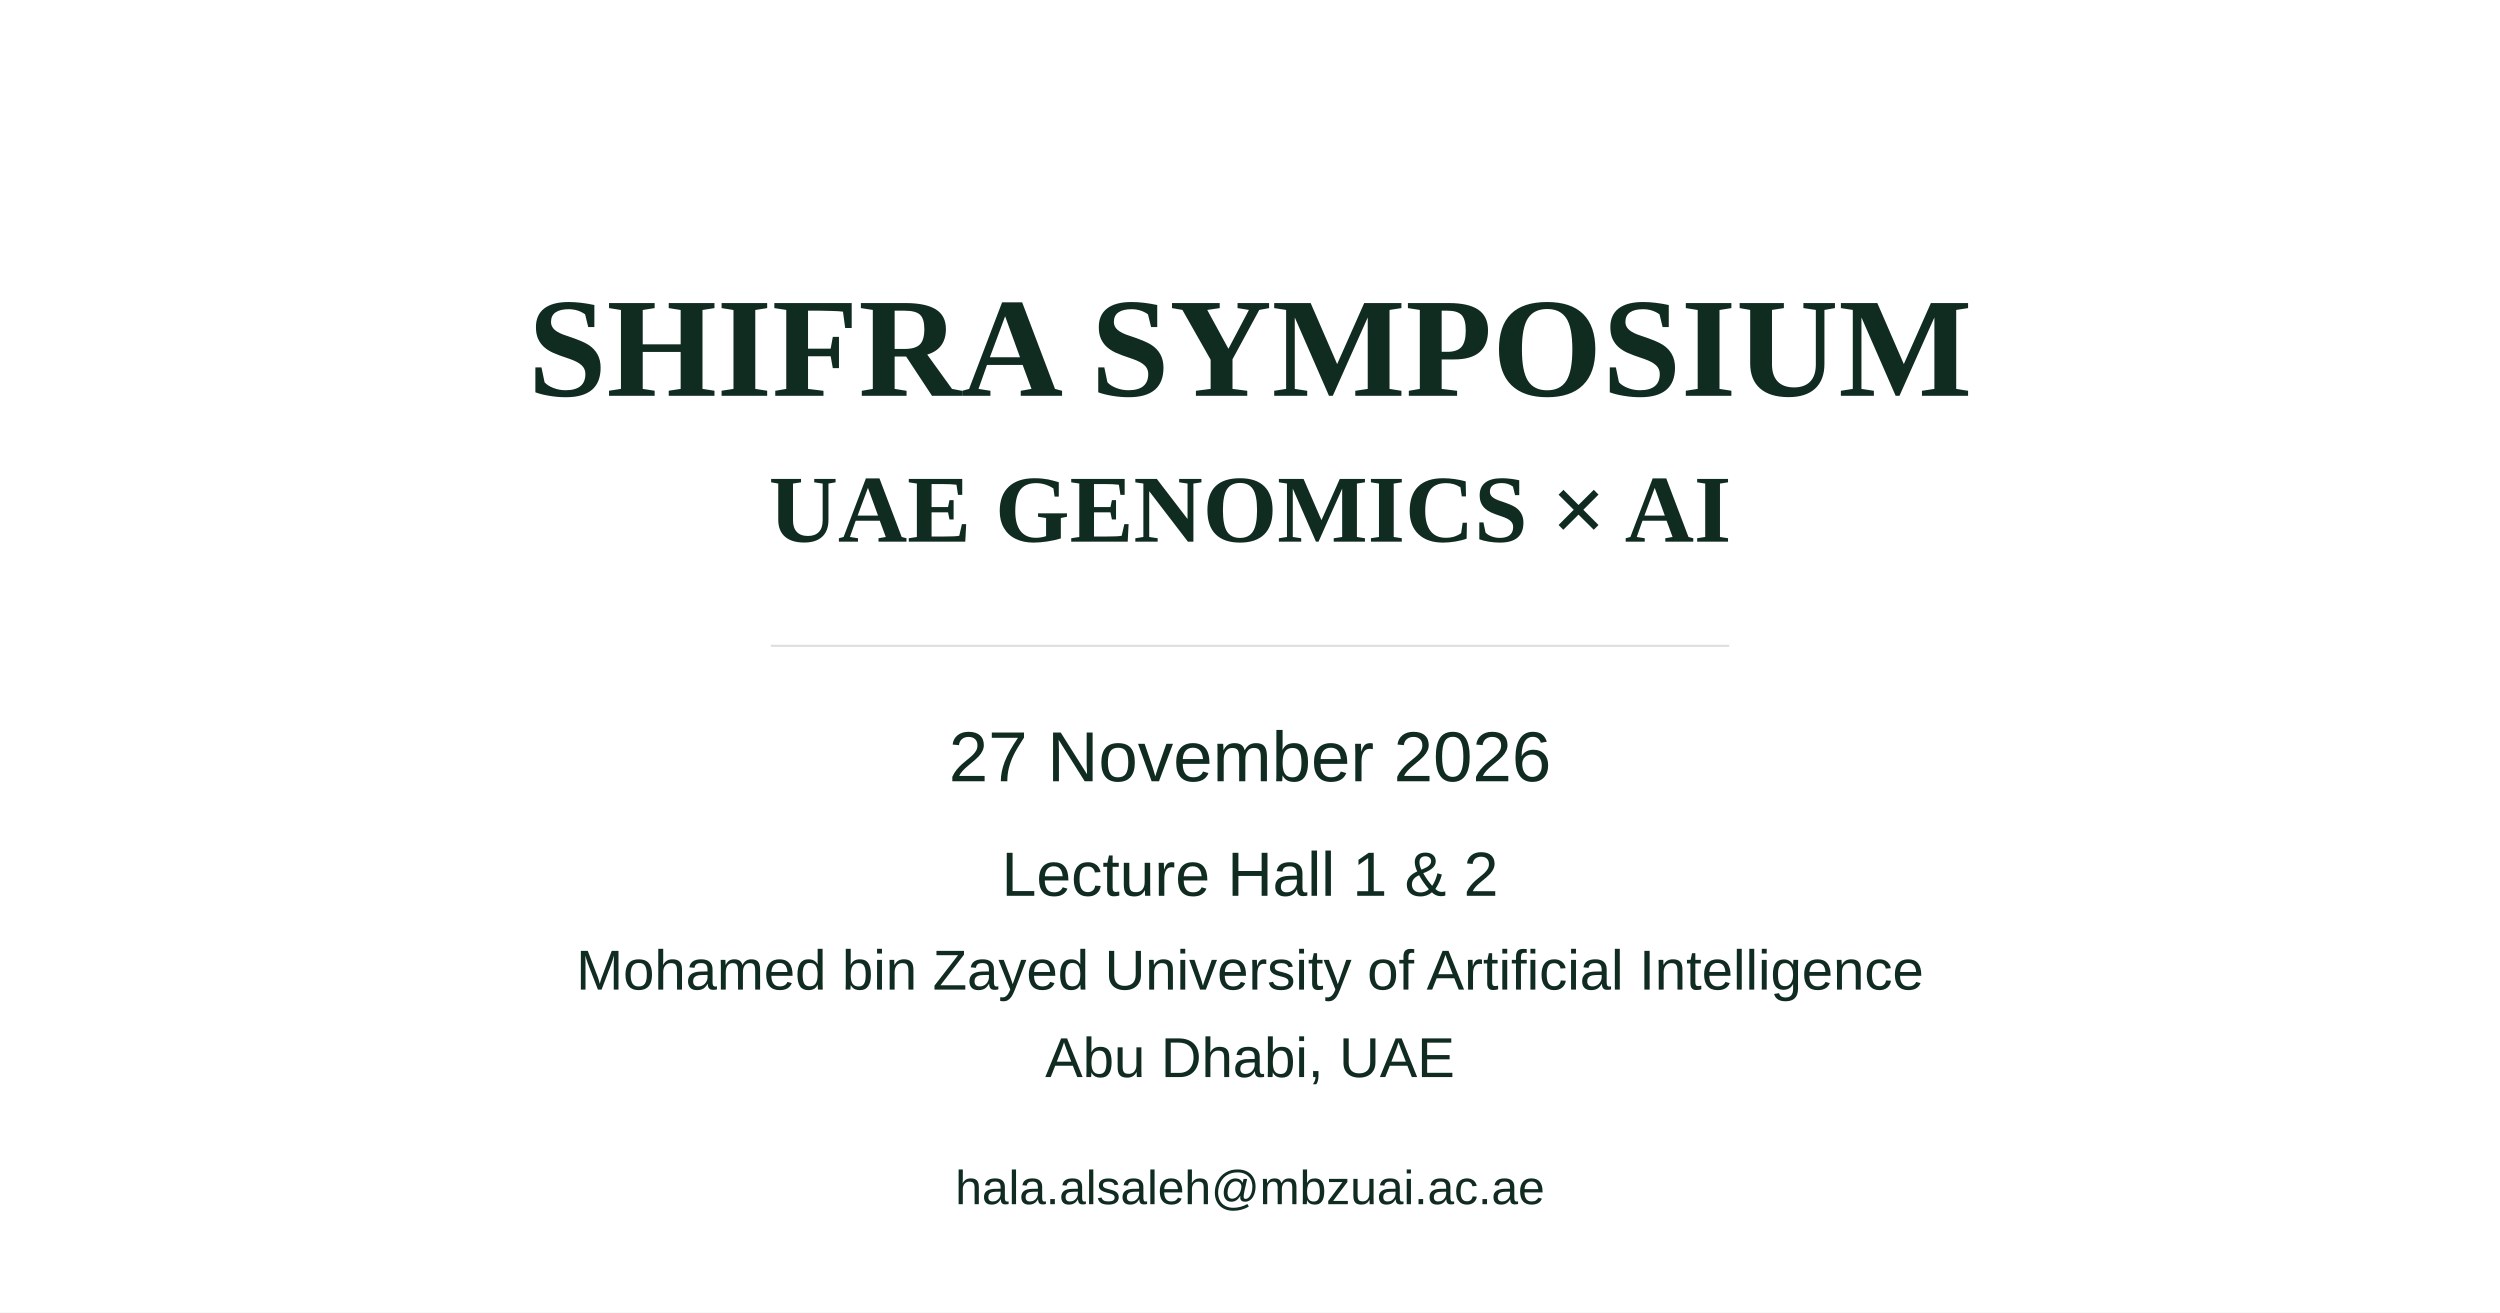
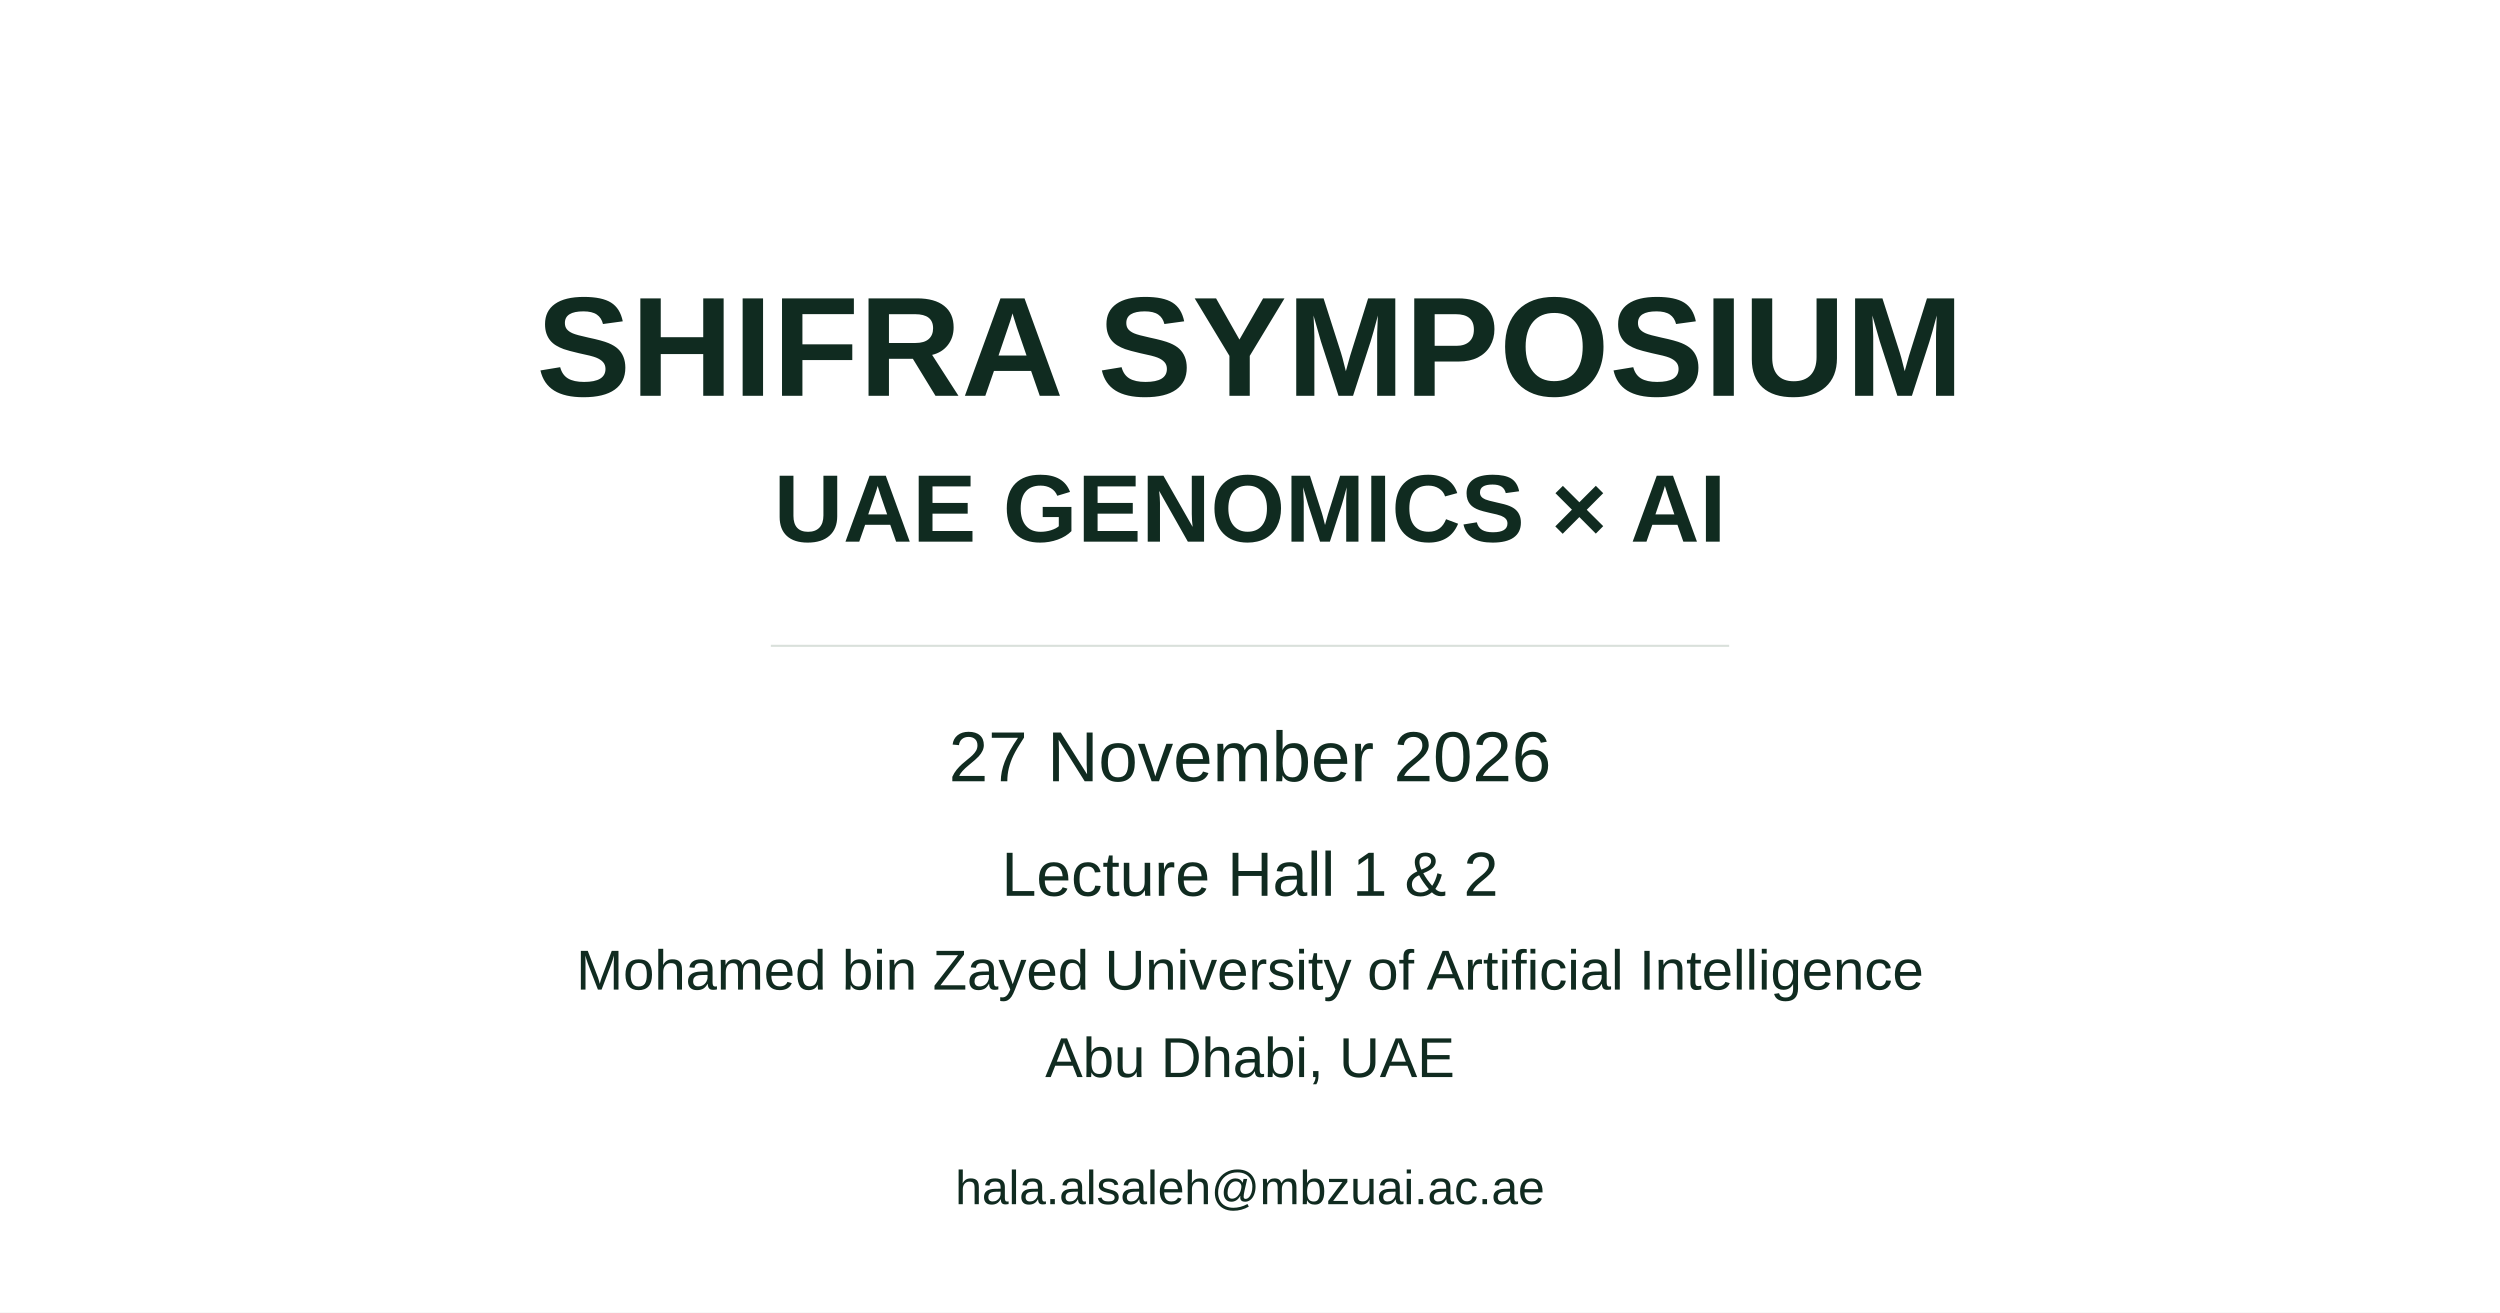
<svg xmlns="http://www.w3.org/2000/svg" width="1200" height="630" viewBox="0 0 1200 630">
  <rect width="1200" height="630" fill="#ffffff" />
  <g font-family="Nunito Sans,Arial,sans-serif" text-anchor="middle" fill="#102b20">
-     <text x="600" y="190" font-family="Bodoni Moda,Didot,Times New Roman,serif" font-size="68" font-weight="700">SHIFRA SYMPOSIUM</text>
-     <text x="600" y="260" font-family="Bodoni Moda,Didot,Times New Roman,serif" font-size="46" font-weight="700">UAE GENOMICS × AI</text>
+     <text x="600" y="190" font-size="68" font-weight="700">SHIFRA SYMPOSIUM</text>
+     <text x="600" y="260" font-size="46" font-weight="700">UAE GENOMICS × AI</text>
    <path d="M370 310H830" stroke="#d9e0db" />
    <text x="600" y="375" font-size="34">27 November 2026</text>
    <text x="600" y="430" font-size="30">Lecture Hall 1 &amp; 2</text>
    <text x="600" y="475" font-size="27">Mohamed bin Zayed University of Artificial Intelligence</text>
    <text x="600" y="517" font-size="27">Abu Dhabi, UAE</text>
    <text x="600" y="578" font-size="23">hala.alsaleh@mbzuai.ac.ae</text>
  </g>
</svg>
